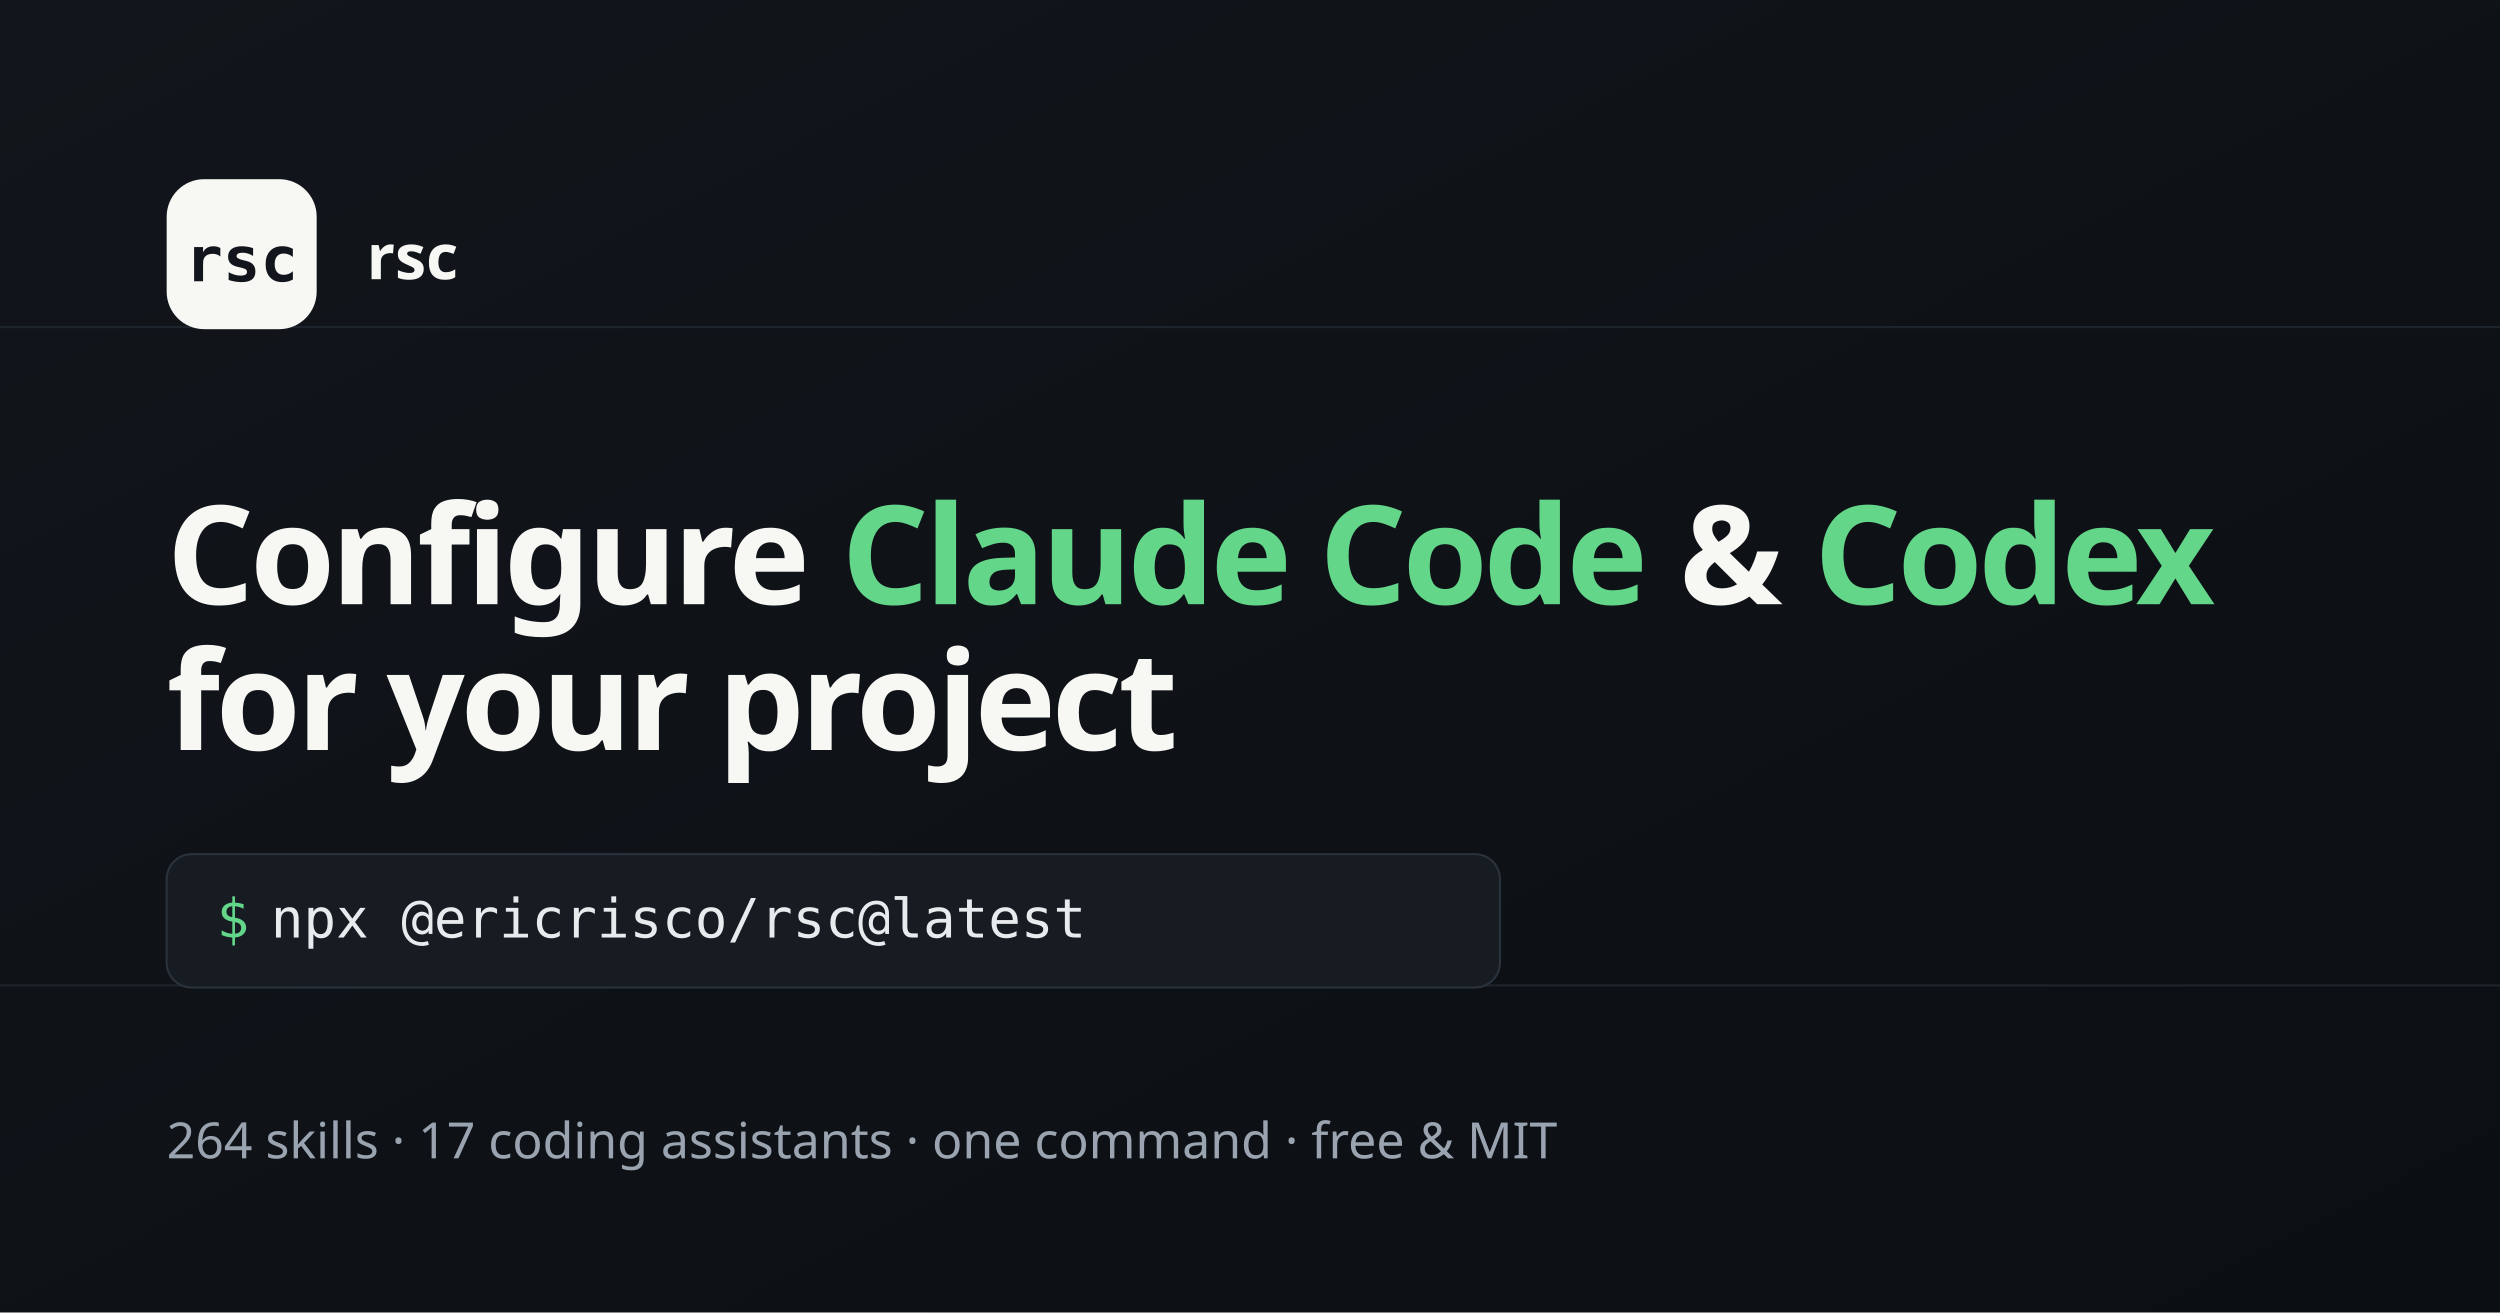
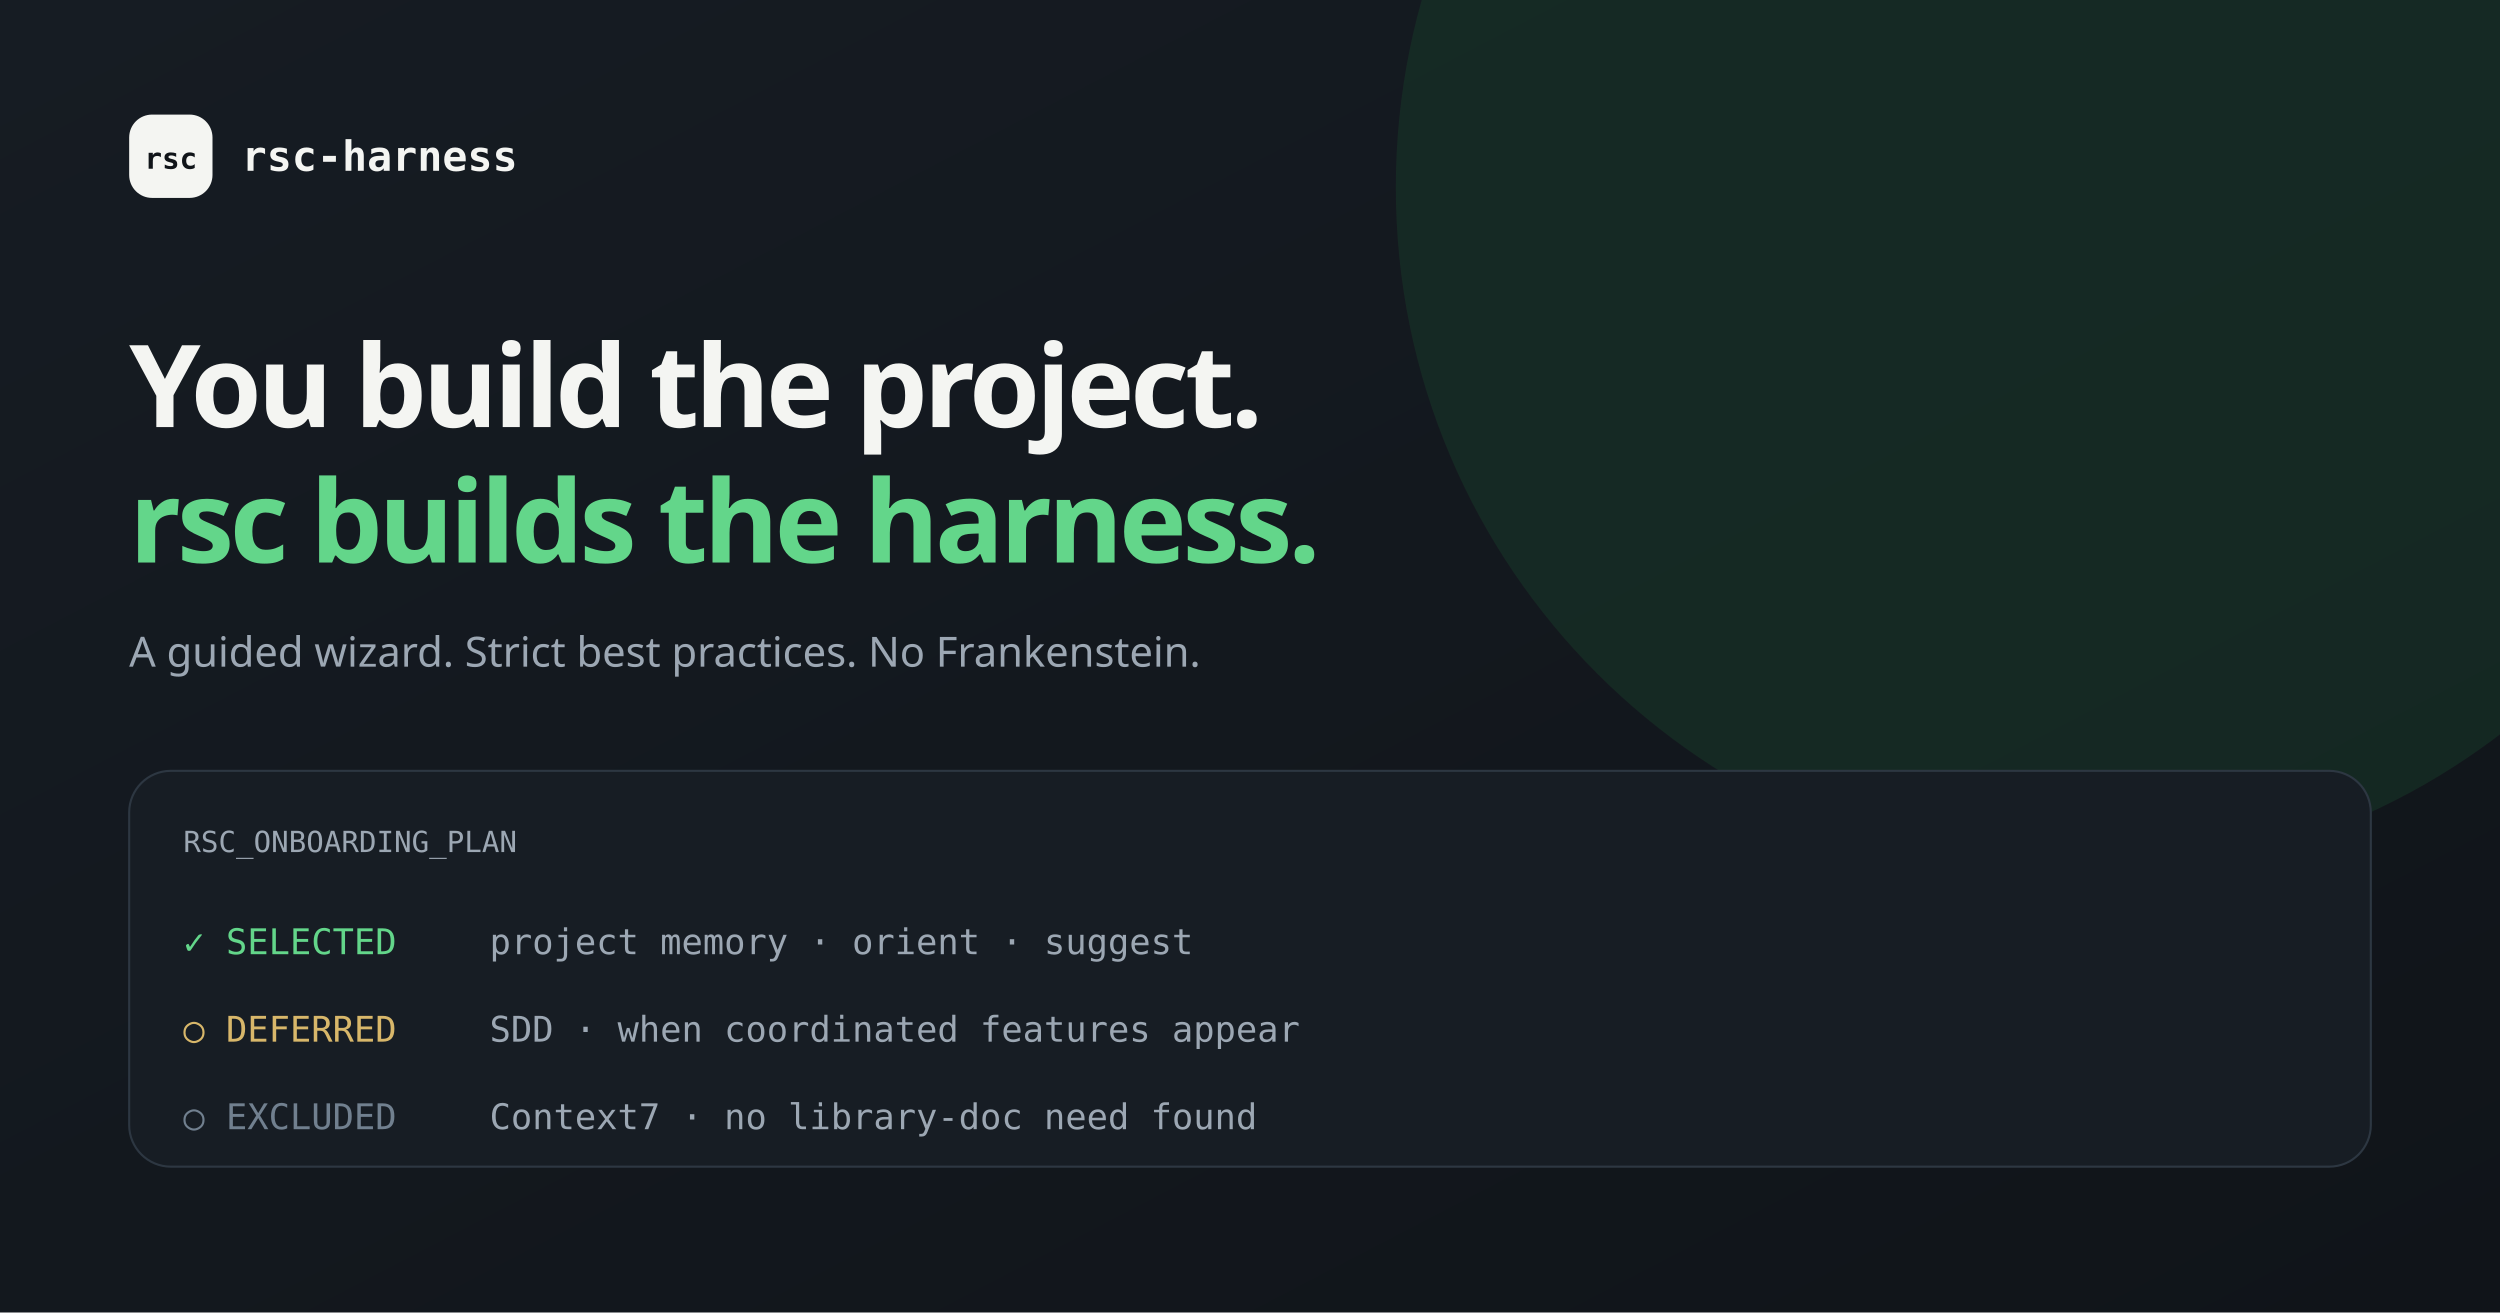
- <svg xmlns="http://www.w3.org/2000/svg" width="1200" height="630" viewBox="0 0 1200 630" font-family="ui-monospace, SFMono-Regular, Menlo, Consolas, monospace">
+ <svg xmlns="http://www.w3.org/2000/svg" width="1200" height="630" viewBox="0 0 1200 630" role="img" aria-label="rsc-harness builds a guided, verified agent harness from the user's goal">
  <defs>
    <linearGradient id="bg" x1="0" y1="0" x2="1" y2="1">
-       <stop offset="0" stop-color="#12161c" />
-       <stop offset="1" stop-color="#0b0e12" />
+       <stop offset="0" stop-color="#161c23" />
+       <stop offset="1" stop-color="#101419" />
    </linearGradient>
+     <style>.sans{font-family:ui-sans-serif,system-ui,sans-serif}.mono{font-family:ui-monospace,Menlo,monospace}.ink{fill:#f4f5f2}.muted{fill:#9ca7b3}.green{fill:#63d68a}.amber{fill:#d8b76a}</style>
  </defs>
  <rect width="1200" height="630" fill="url(#bg)" />
-   <g stroke="#1e242c" stroke-width="1">
-     <line x1="0" y1="157" x2="1200" y2="157" />
-     <line x1="0" y1="473" x2="1200" y2="473" />
-   </g>
-   <rect x="80" y="86" width="72" height="72" rx="18" fill="#f7f7f4" />
-   <text x="116" y="135" text-anchor="middle" font-size="30" font-weight="700" fill="#12161c">rsc</text>
-   <text x="176" y="134" font-size="30" font-weight="700" fill="#f7f7f4" font-family="ui-sans-serif, system-ui, sans-serif">rsc</text>
-   <text x="80" y="290" font-size="66" font-weight="700" fill="#f7f7f4" font-family="ui-sans-serif, system-ui, sans-serif" letter-spacing="-2">Configure <tspan fill="#63d68a">Claude Code</tspan> &amp; <tspan fill="#63d68a">Codex</tspan>
-   </text>
-   <text x="80" y="360" font-size="66" font-weight="700" fill="#f7f7f4" font-family="ui-sans-serif, system-ui, sans-serif" letter-spacing="-2">for your project</text>
-   <rect x="80" y="410" width="640" height="64" rx="12" fill="#171c22" stroke="#2a323c" />
-   <text x="104" y="450" font-size="26" fill="#63d68a">$</text>
-   <text x="130" y="450" font-size="26" fill="#e8ebee">npx @ericrisco/rsc@latest</text>
-   <text x="80" y="556" font-size="24" fill="#9aa4b0" font-family="ui-sans-serif, system-ui, sans-serif">264 skills · 17 coding assistants · one command · free &amp; MIT</text>
+   <circle cx="1000" cy="90" r="330" fill="#173527" opacity=".58" />
+   <rect x="62" y="55" width="40" height="40" rx="11" fill="#f4f5f2" />
+   <text x="82" y="81" text-anchor="middle" class="mono" font-size="14" font-weight="700" fill="#101419">rsc</text>
+   <text x="116" y="82" class="mono ink" font-size="20" font-weight="700">rsc-harness</text>
+   <text x="62" y="205" class="sans ink" font-size="55" font-weight="750" letter-spacing="-2">You build the project.</text>
+   <text x="62" y="270" class="sans green" font-size="55" font-weight="750" letter-spacing="-2">rsc builds the harness.</text>
+   <text x="62" y="320" class="sans muted" font-size="20">A guided wizard. Strict best practices. No Frankenstein.</text>
+   <rect x="62" y="370" width="1076" height="190" rx="20" fill="#171d24" stroke="#2d3742" />
+   <text x="88" y="409" class="mono muted" font-size="14">RSC_ONBOARDING_PLAN</text>
+   <text x="88" y="458" class="mono green" font-size="17">✓ SELECTED</text>
+   <text x="235" y="458" class="mono muted" font-size="17">project memory · orient · suggest</text>
+   <text x="88" y="500" class="mono amber" font-size="17">○ DEFERRED</text>
+   <text x="235" y="500" class="mono muted" font-size="17">SDD · when coordinated features appear</text>
+   <text x="88" y="542" class="mono" fill="#71808f" font-size="17">○ EXCLUDED</text>
+   <text x="235" y="542" class="mono muted" font-size="17">Context7 · no library-doc need found</text>
</svg>
